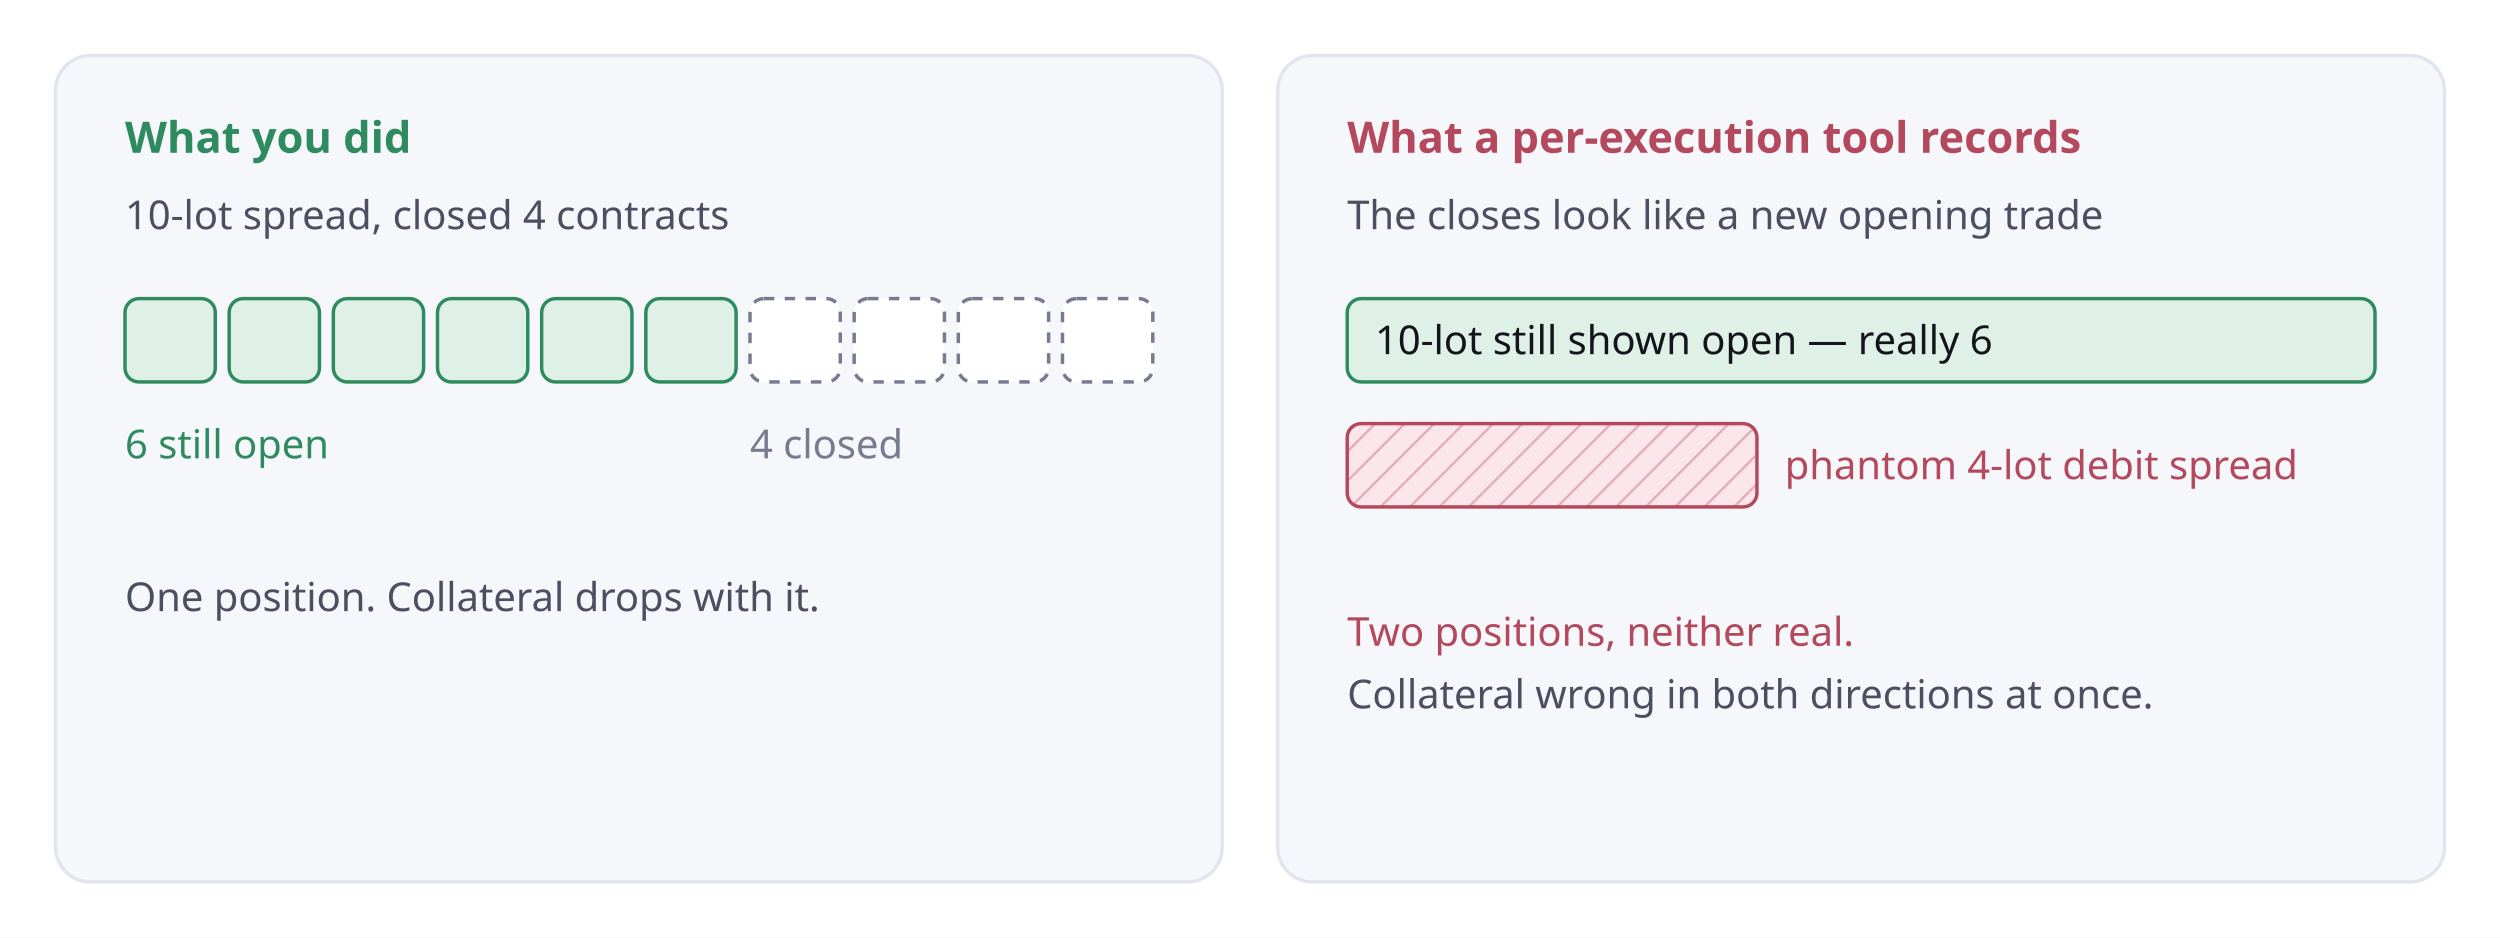
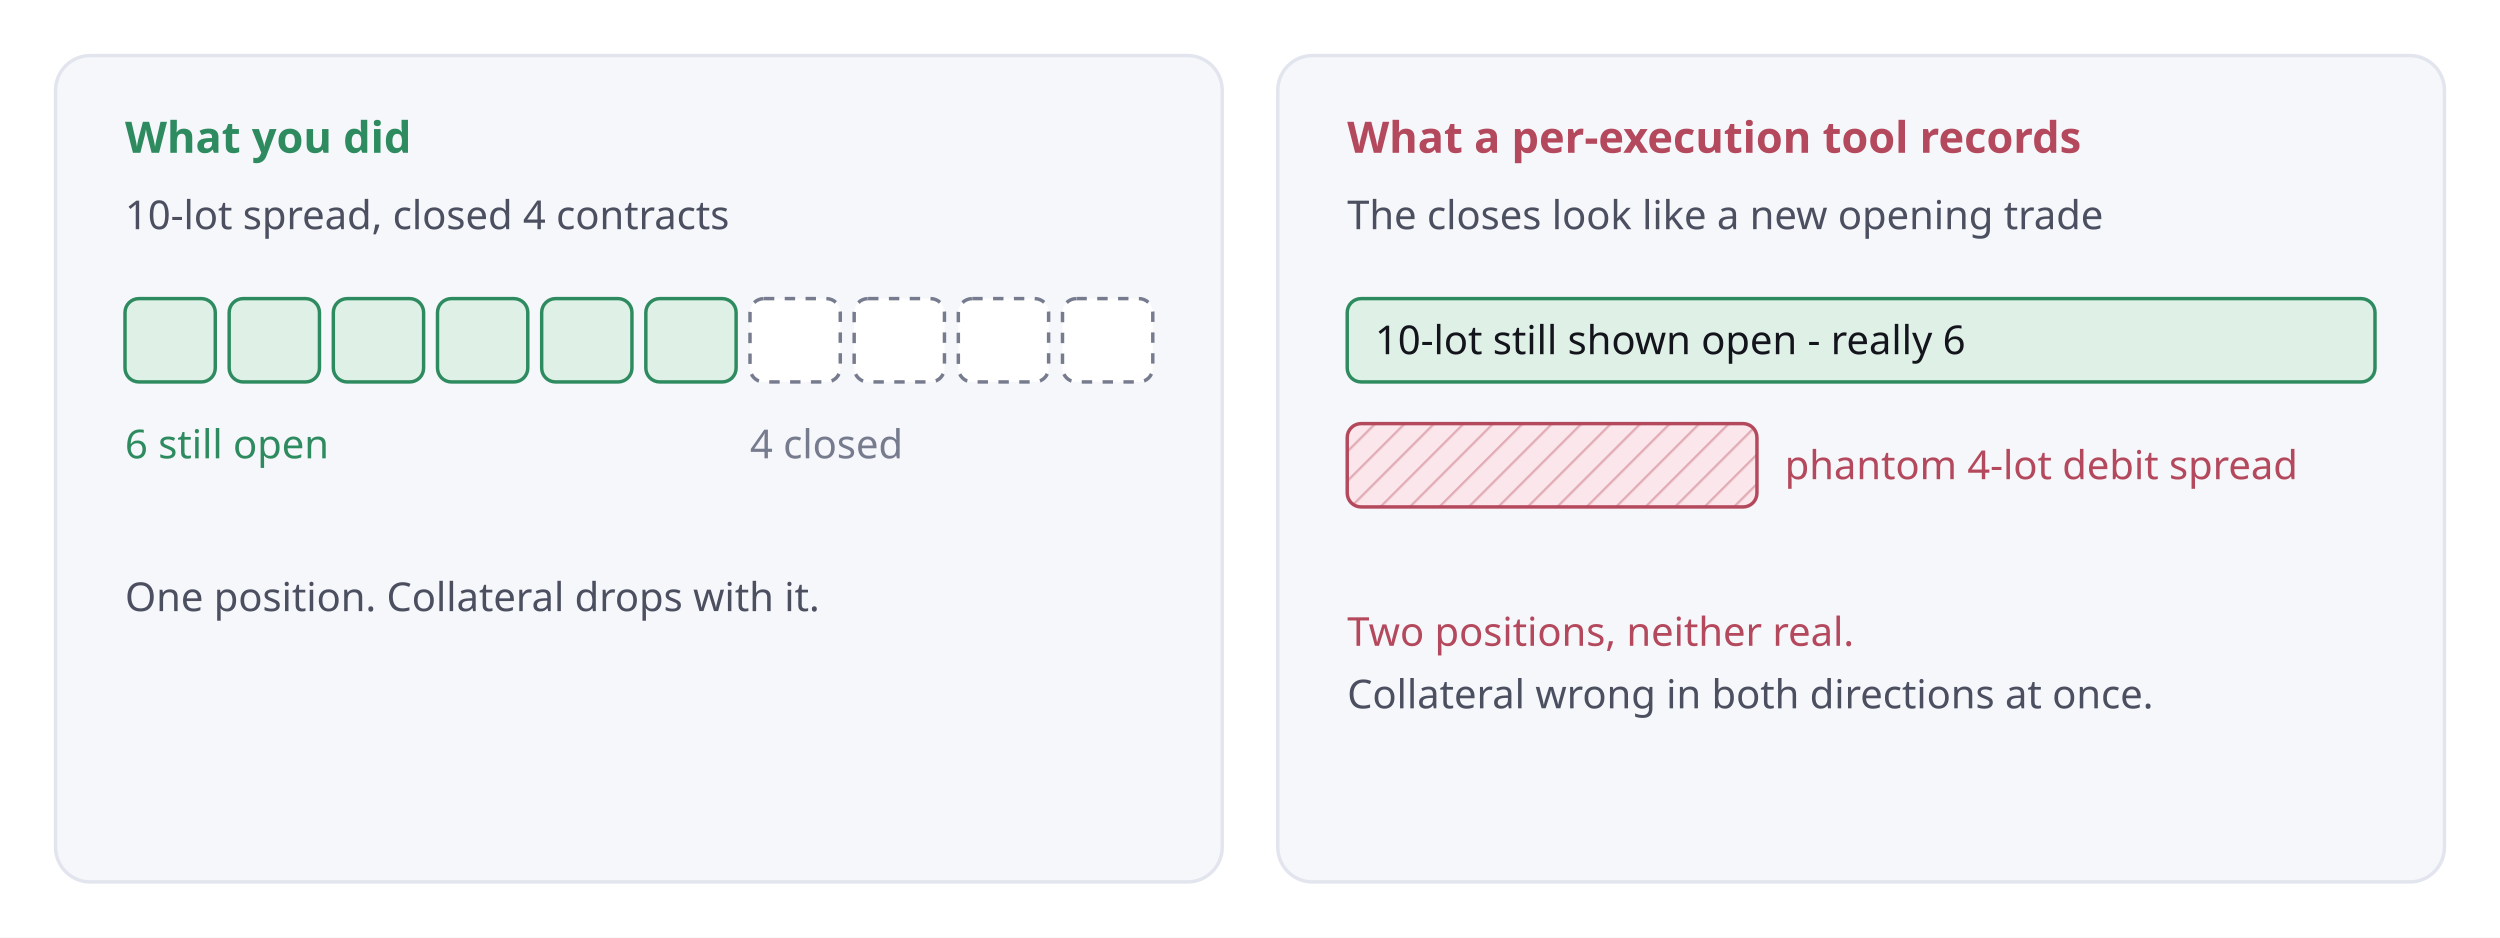
<svg xmlns="http://www.w3.org/2000/svg" viewBox="0 0 720 270" font-family="'IBM Plex Sans', system-ui, sans-serif" role="img" aria-label="Closing 4 of a 10-lot spread leaves 6 open; a per-execution tool instead records the full 10-lot plus a phantom 4-lot debit spread.">
  <defs>
    <pattern id="hatchp" width="6" height="6" patternUnits="userSpaceOnUse" patternTransform="rotate(45)">
      <line x1="0" y1="0" x2="0" y2="6" stroke="#B4485C" stroke-width="1.4" opacity="0.35" />
    </pattern>
  </defs>
  <rect width="720" height="270" fill="#FFFFFF" />
  <rect x="16" y="16" width="336" height="238" rx="10" fill="#F6F7FB" stroke="#E2E5EE" />
  <text x="36" y="44" font-size="12.5" font-weight="600" fill="#2E8B5F">What you did</text>
  <text x="36" y="66" font-size="11.5" fill="#4B4F60">10-lot spread, closed 4 contracts</text>
  <g>
    <rect x="36" y="86" width="26" height="24" rx="4" fill="#DFF1E7" stroke="#2E8B5F" />
    <rect x="66" y="86" width="26" height="24" rx="4" fill="#DFF1E7" stroke="#2E8B5F" />
    <rect x="96" y="86" width="26" height="24" rx="4" fill="#DFF1E7" stroke="#2E8B5F" />
    <rect x="126" y="86" width="26" height="24" rx="4" fill="#DFF1E7" stroke="#2E8B5F" />
    <rect x="156" y="86" width="26" height="24" rx="4" fill="#DFF1E7" stroke="#2E8B5F" />
    <rect x="186" y="86" width="26" height="24" rx="4" fill="#DFF1E7" stroke="#2E8B5F" />
    <rect x="216" y="86" width="26" height="24" rx="4" fill="#FFFFFF" stroke="#767B8E" stroke-dasharray="3 3" />
    <rect x="246" y="86" width="26" height="24" rx="4" fill="#FFFFFF" stroke="#767B8E" stroke-dasharray="3 3" />
    <rect x="276" y="86" width="26" height="24" rx="4" fill="#FFFFFF" stroke="#767B8E" stroke-dasharray="3 3" />
    <rect x="306" y="86" width="26" height="24" rx="4" fill="#FFFFFF" stroke="#767B8E" stroke-dasharray="3 3" />
  </g>
  <text x="36" y="132" font-size="11.5" font-weight="500" fill="#2E8B5F">6 still open</text>
  <text x="216" y="132" font-size="11.5" fill="#767B8E">4 closed</text>
  <text x="36" y="176" font-size="11.5" fill="#4B4F60">One position. Collateral drops with it.</text>
  <rect x="368" y="16" width="336" height="238" rx="10" fill="#F6F7FB" stroke="#E2E5EE" />
  <text x="388" y="44" font-size="12.5" font-weight="600" fill="#B4485C">What a per-execution tool records</text>
  <text x="388" y="66" font-size="11.5" fill="#4B4F60">The closes look like a new opening trade</text>
  <g>
    <rect x="388" y="86" width="296" height="24" rx="4" fill="#DFF1E7" stroke="#2E8B5F" />
-     <text x="396" y="102" font-size="11.5" fill="#14151C">10-lot still shown open — really 6</text>
+     <text x="396" y="102" font-size="11.5" fill="#14151C">10-lot still shown open - really 6</text>
  </g>
  <g>
    <rect x="388" y="122" width="118" height="24" rx="4" fill="#FBE7EB" stroke="#B4485C" />
    <rect x="388" y="122" width="118" height="24" rx="4" fill="url(#hatchp)" />
    <text x="514" y="138" font-size="11.5" font-weight="500" fill="#B4485C">phantom 4-lot debit spread</text>
  </g>
  <text x="388" y="186" font-size="11.5" fill="#B4485C">Two positions, neither real.</text>
  <text x="388" y="204" font-size="11.5" fill="#4B4F60">Collateral wrong in both directions at once.</text>
</svg>
